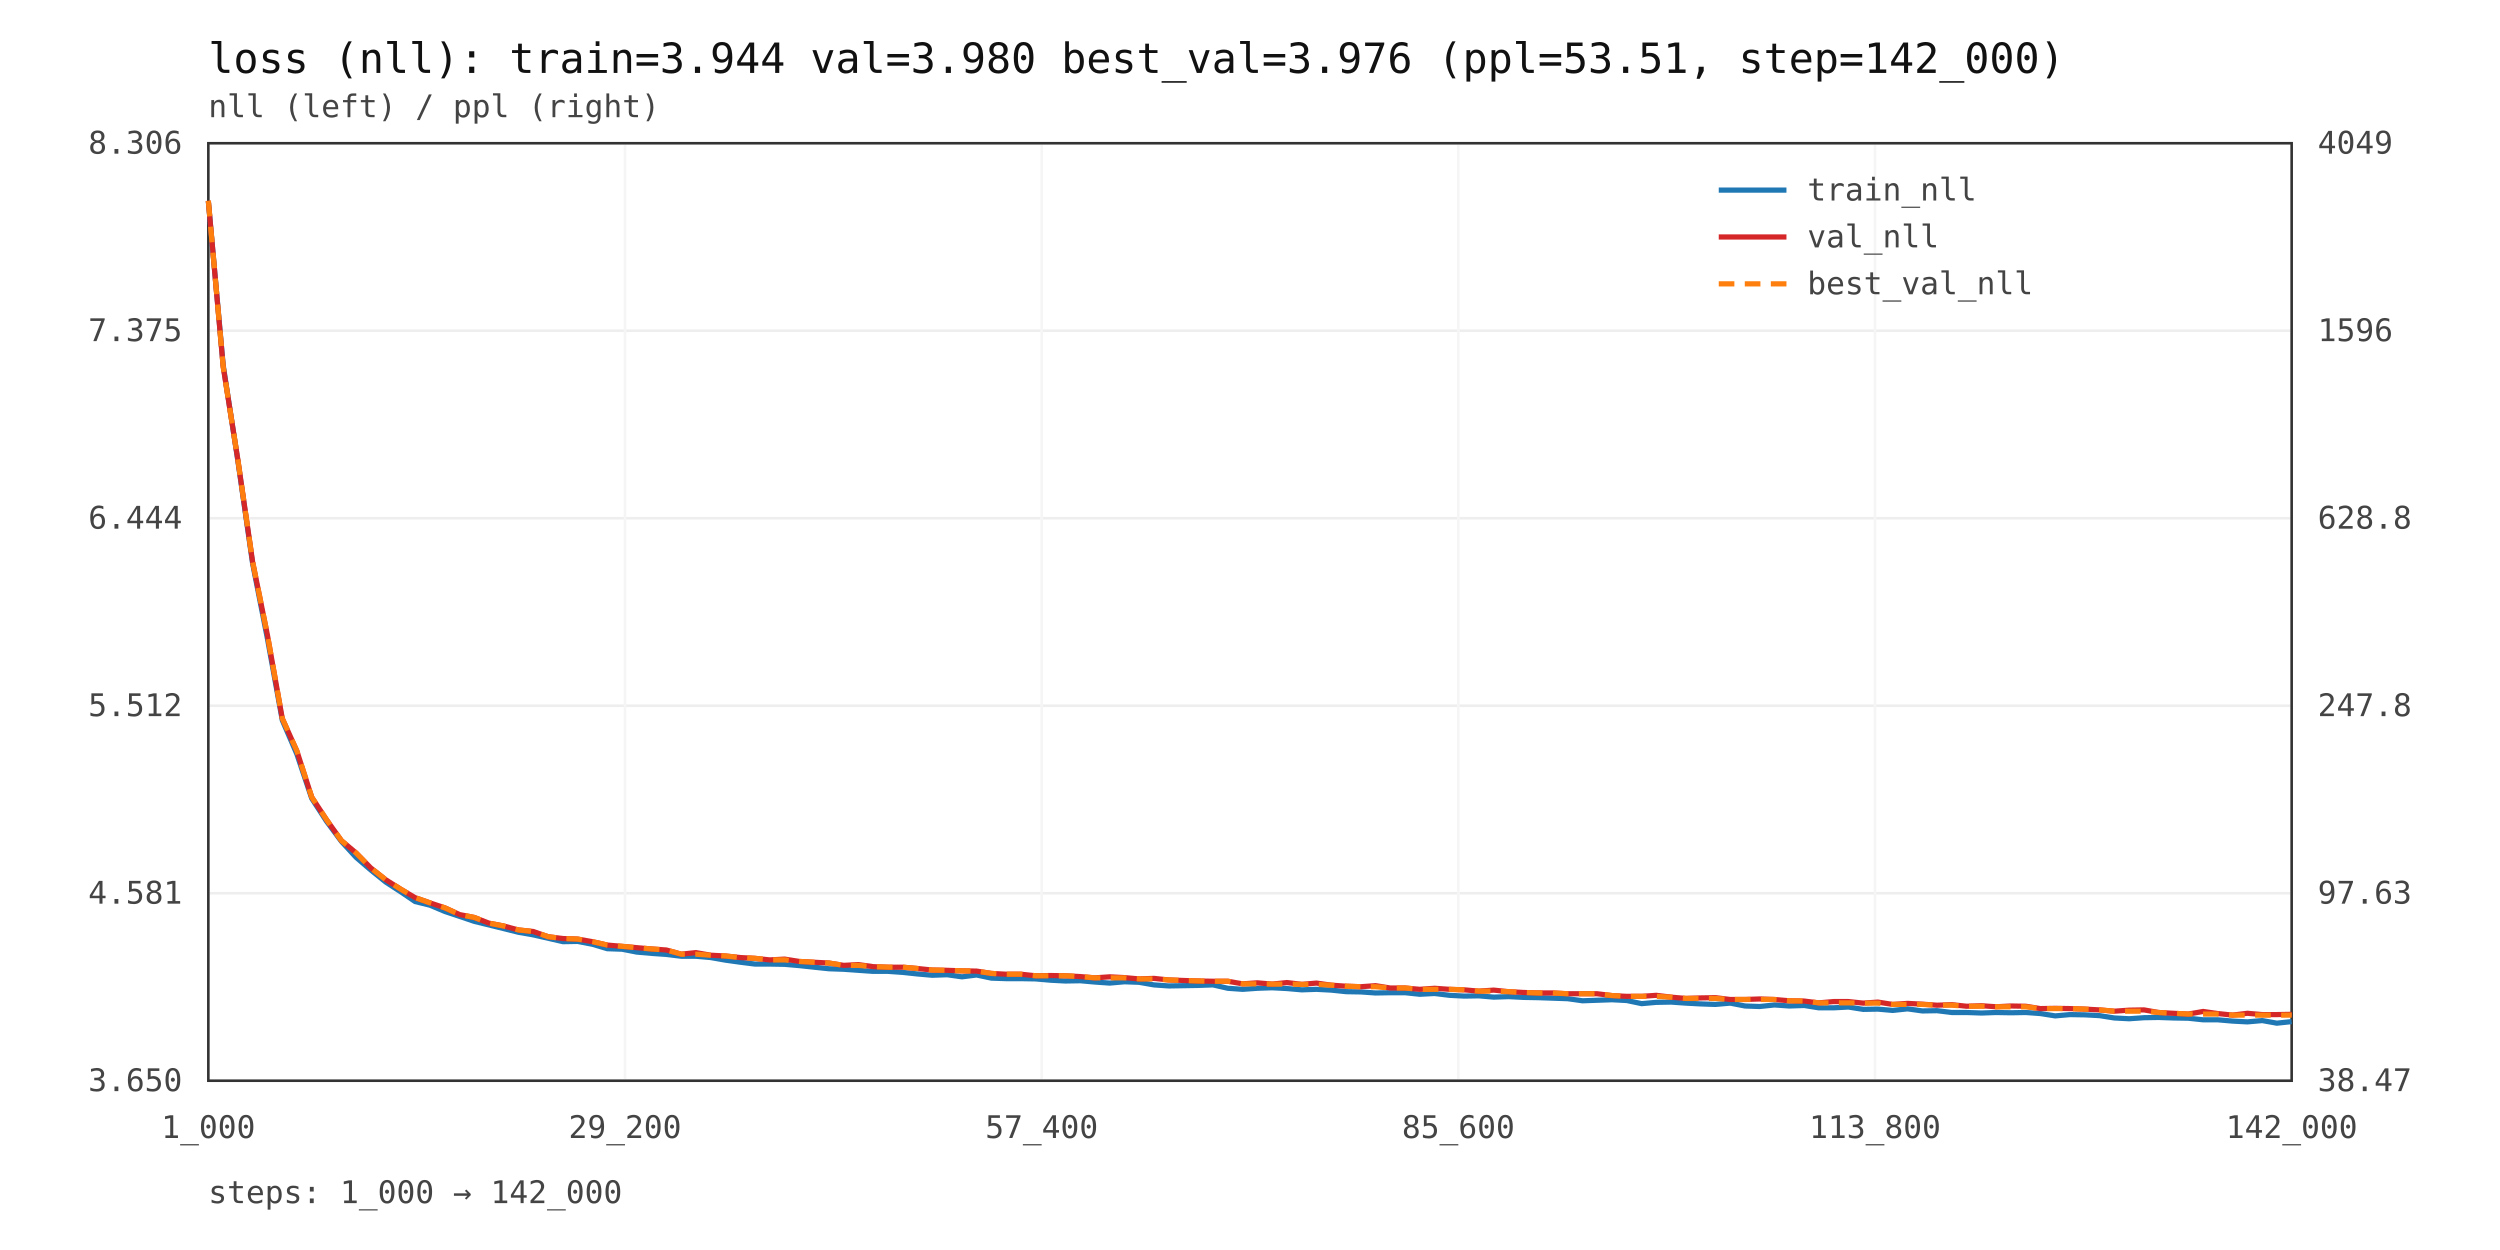
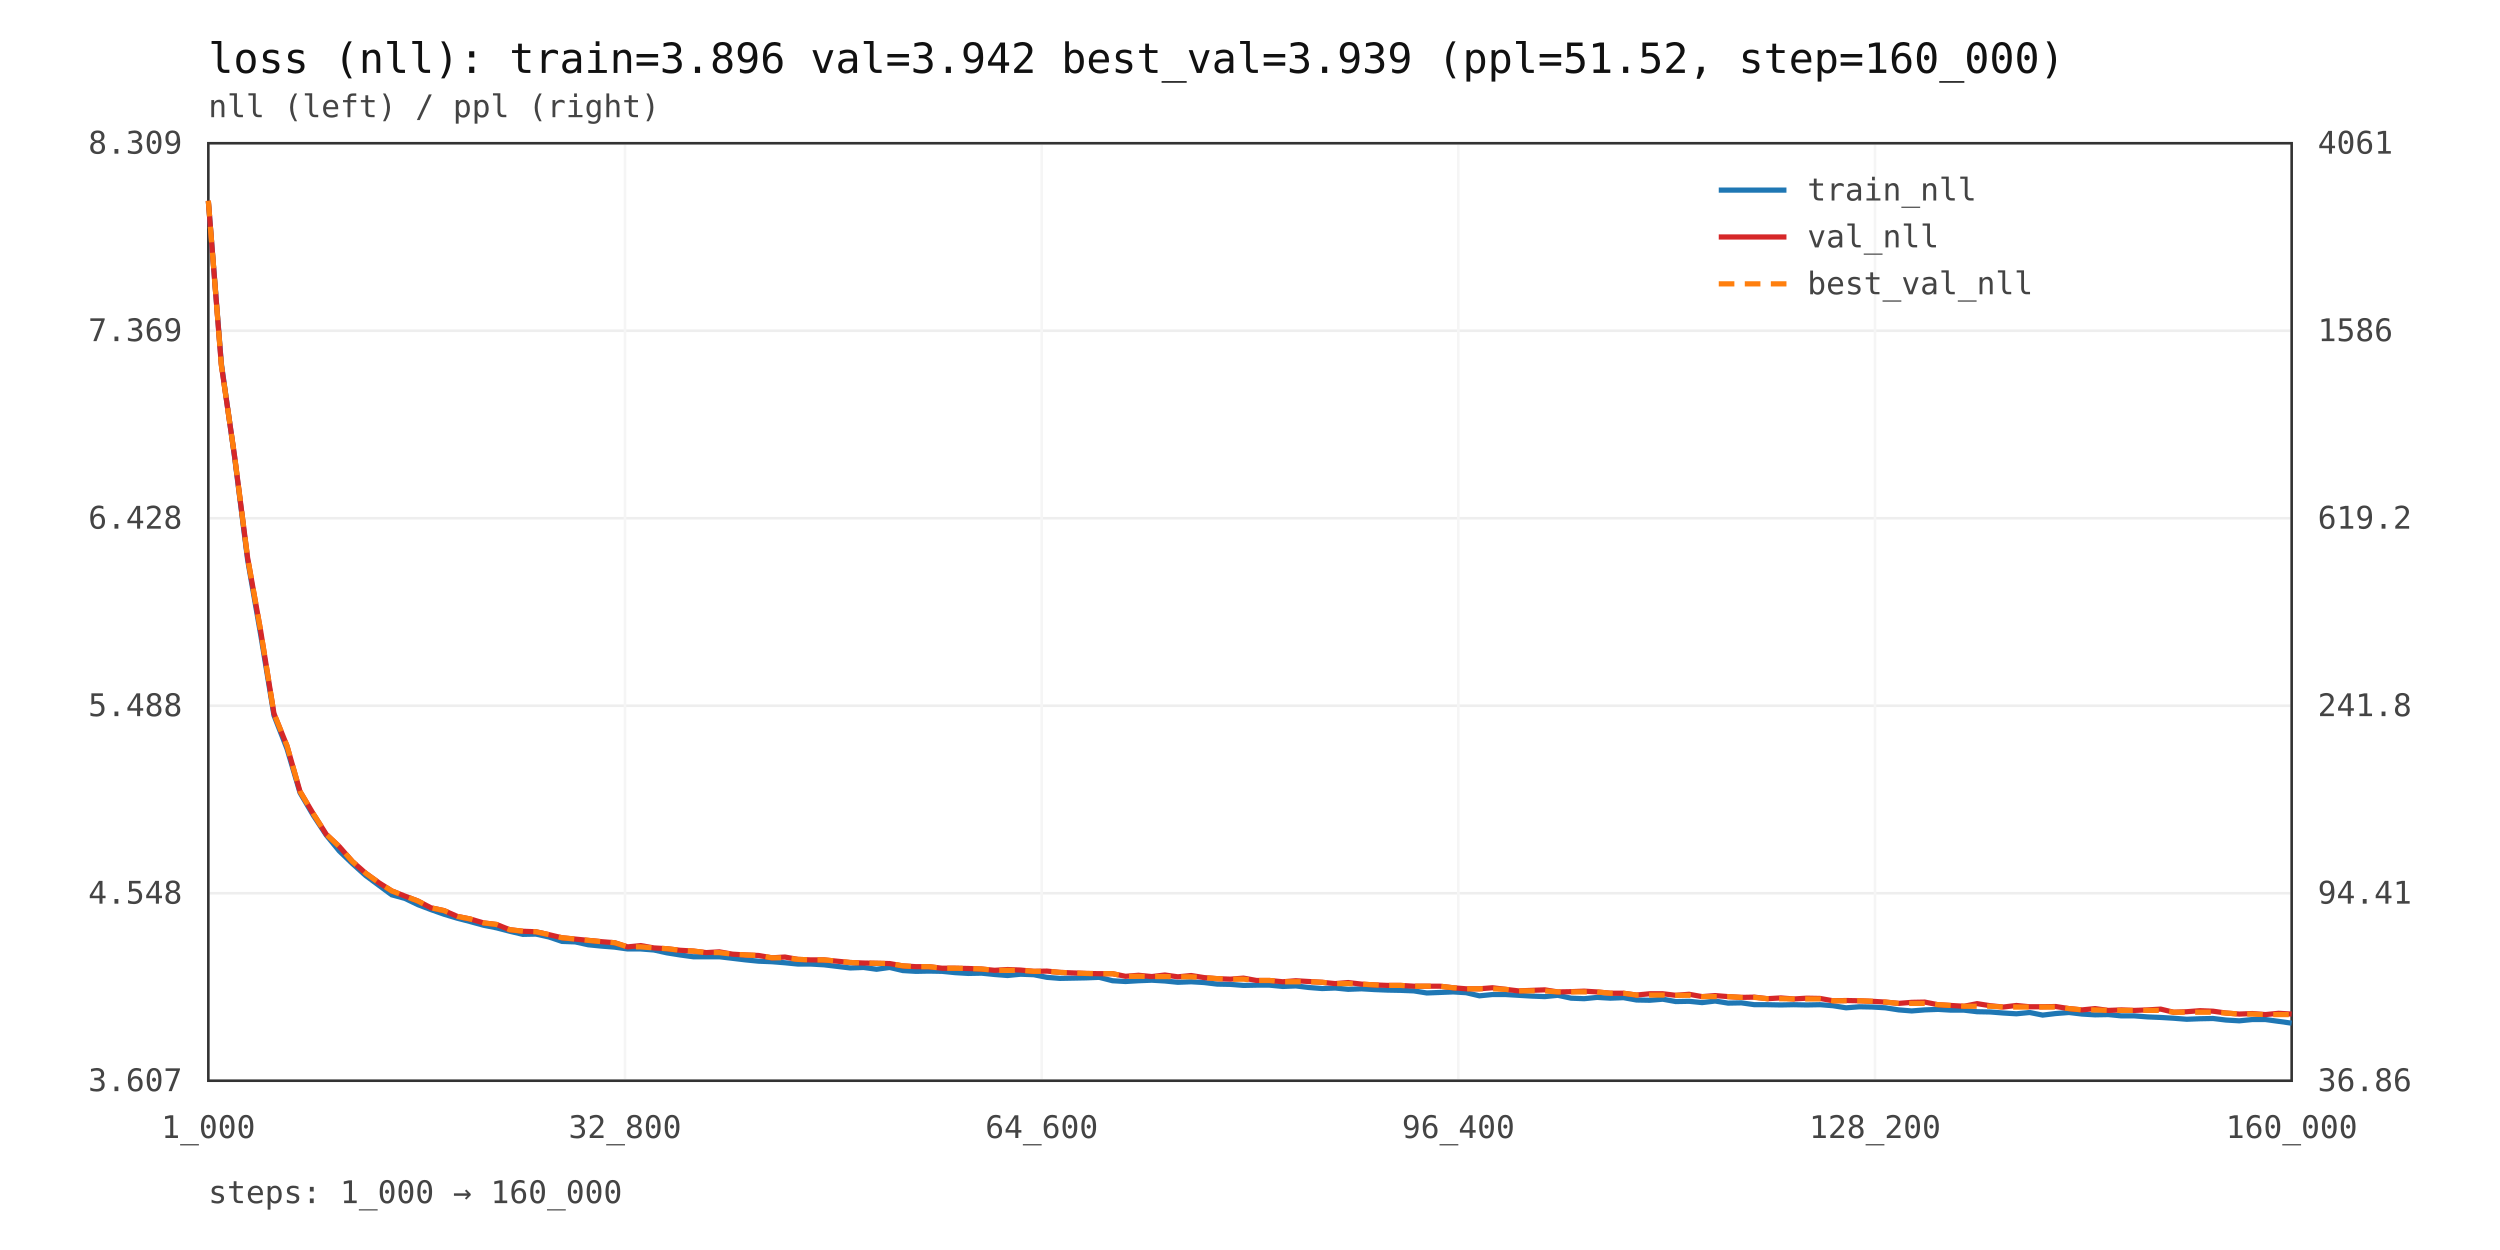
<svg xmlns="http://www.w3.org/2000/svg" width="960" height="480" viewBox="0 0 960 480">
  <style>
  .mono { font-family: ui-monospace, SFMono-Regular, Menlo, Monaco, Consolas, monospace; }
  .small { font-size: 12px; fill: #444; }
  .title { font-size: 16px; fill: #111; }
</style>
  <rect x="0" y="0" width="100%" height="100%" fill="white" />
-   <text class="mono title" x="80" y="28">loss (nll): train=3.944  val=3.980  best_val=3.976   (ppl=53.51, step=142_000)</text>
+   <text class="mono title" x="80" y="28">loss (nll): train=3.896  val=3.942  best_val=3.939   (ppl=51.52, step=160_000)</text>
  <line x1="80" y1="415.0" x2="880" y2="415.0" stroke="#eee" stroke-width="1" />
-   <text class="mono small" x="70" y="419.0" text-anchor="end">3.650</text>
-   <text class="mono small" x="890" y="419.0" text-anchor="start">38.47</text>
+   <text class="mono small" x="70" y="419.0" text-anchor="end">3.607</text>
+   <text class="mono small" x="890" y="419.0" text-anchor="start">36.86</text>
  <line x1="80" y1="343.0" x2="880" y2="343.0" stroke="#eee" stroke-width="1" />
-   <text class="mono small" x="70" y="347.0" text-anchor="end">4.581</text>
-   <text class="mono small" x="890" y="347.0" text-anchor="start">97.63</text>
+   <text class="mono small" x="70" y="347.0" text-anchor="end">4.548</text>
+   <text class="mono small" x="890" y="347.0" text-anchor="start">94.41</text>
  <line x1="80" y1="271.0" x2="880" y2="271.0" stroke="#eee" stroke-width="1" />
-   <text class="mono small" x="70" y="275.0" text-anchor="end">5.512</text>
-   <text class="mono small" x="890" y="275.0" text-anchor="start">247.8</text>
+   <text class="mono small" x="70" y="275.0" text-anchor="end">5.488</text>
+   <text class="mono small" x="890" y="275.0" text-anchor="start">241.8</text>
  <line x1="80" y1="199.0" x2="880" y2="199.0" stroke="#eee" stroke-width="1" />
-   <text class="mono small" x="70" y="203.0" text-anchor="end">6.444</text>
-   <text class="mono small" x="890" y="203.0" text-anchor="start">628.8</text>
+   <text class="mono small" x="70" y="203.0" text-anchor="end">6.428</text>
+   <text class="mono small" x="890" y="203.0" text-anchor="start">619.2</text>
  <line x1="80" y1="127.0" x2="880" y2="127.0" stroke="#eee" stroke-width="1" />
-   <text class="mono small" x="70" y="131.0" text-anchor="end">7.375</text>
-   <text class="mono small" x="890" y="131.0" text-anchor="start">1596</text>
+   <text class="mono small" x="70" y="131.0" text-anchor="end">7.369</text>
+   <text class="mono small" x="890" y="131.0" text-anchor="start">1586</text>
  <line x1="80" y1="55.0" x2="880" y2="55.0" stroke="#eee" stroke-width="1" />
-   <text class="mono small" x="70" y="59.0" text-anchor="end">8.306</text>
-   <text class="mono small" x="890" y="59.0" text-anchor="start">4049</text>
+   <text class="mono small" x="70" y="59.0" text-anchor="end">8.309</text>
+   <text class="mono small" x="890" y="59.0" text-anchor="start">4061</text>
  <line x1="80.0" y1="55" x2="80.0" y2="415" stroke="#f5f5f5" stroke-width="1" />
  <text class="mono small" x="80.0" y="437" text-anchor="middle">1_000</text>
  <line x1="240.0" y1="55" x2="240.0" y2="415" stroke="#f5f5f5" stroke-width="1" />
-   <text class="mono small" x="240.0" y="437" text-anchor="middle">29_200</text>
+   <text class="mono small" x="240.0" y="437" text-anchor="middle">32_800</text>
  <line x1="400.0" y1="55" x2="400.0" y2="415" stroke="#f5f5f5" stroke-width="1" />
-   <text class="mono small" x="400.0" y="437" text-anchor="middle">57_400</text>
+   <text class="mono small" x="400.0" y="437" text-anchor="middle">64_600</text>
  <line x1="560.0" y1="55" x2="560.0" y2="415" stroke="#f5f5f5" stroke-width="1" />
-   <text class="mono small" x="560.0" y="437" text-anchor="middle">85_600</text>
+   <text class="mono small" x="560.0" y="437" text-anchor="middle">96_400</text>
  <line x1="720.0" y1="55" x2="720.0" y2="415" stroke="#f5f5f5" stroke-width="1" />
-   <text class="mono small" x="720.0" y="437" text-anchor="middle">113_800</text>
+   <text class="mono small" x="720.0" y="437" text-anchor="middle">128_200</text>
  <line x1="880.0" y1="55" x2="880.0" y2="415" stroke="#f5f5f5" stroke-width="1" />
-   <text class="mono small" x="880.0" y="437" text-anchor="middle">142_000</text>
+   <text class="mono small" x="880.0" y="437" text-anchor="middle">160_000</text>
  <rect x="80" y="55" width="800" height="360" fill="none" stroke="#333" stroke-width="1" />
  <text class="mono small" x="80" y="45">nll (left) / ppl (right)</text>
-   <polyline fill="none" stroke="#1f77b4" stroke-width="2" points="80.0,77.3 85.7,140.2 91.3,176.7 97.0,216.4 102.7,245.3 108.4,276.6 114.0,289.6 119.7,306.6 125.4,315.4 131.1,323.1 136.7,329.2 142.4,334.1 148.1,338.7 153.8,342.4 159.4,346.2 165.1,347.6 170.8,350.0 176.5,351.9 182.1,353.8 187.8,355.2 193.5,356.6 199.1,358.0 204.8,359.0 210.5,360.3 216.2,361.6 221.8,361.5 227.5,362.6 233.2,364.3 238.9,364.5 244.5,365.6 250.2,366.1 255.9,366.5 261.6,367.2 267.2,367.2 272.9,367.7 278.6,368.7 284.3,369.5 289.9,370.2 295.6,370.2 301.3,370.3 307.0,370.8 312.6,371.4 318.3,372.0 324.0,372.2 329.6,372.6 335.3,373.0 341.0,373.0 346.7,373.4 352.3,374.0 358.0,374.5 363.7,374.3 369.4,375.1 375.0,374.4 380.7,375.6 386.4,375.8 392.1,375.8 397.7,375.9 403.4,376.4 409.1,376.7 414.8,376.6 420.4,377.1 426.1,377.5 431.8,377.0 437.4,377.2 443.1,378.2 448.8,378.6 454.5,378.5 460.1,378.4 465.8,378.2 471.5,379.5 477.2,379.9 482.8,379.5 488.5,379.3 494.2,379.6 499.9,380.1 505.5,379.9 511.2,380.2 516.9,380.8 522.6,380.9 528.2,381.3 533.9,381.2 539.6,381.2 545.2,381.8 550.9,381.5 556.6,382.2 562.3,382.5 567.9,382.4 573.6,382.9 579.3,382.7 585.0,383.0 590.6,383.1 596.3,383.3 602.0,383.5 607.7,384.3 613.3,384.1 619.0,383.9 624.7,384.2 630.4,385.4 636.0,384.9 641.7,384.8 647.4,385.2 653.0,385.5 658.7,385.7 664.4,385.2 670.1,386.3 675.7,386.5 681.4,385.9 687.1,386.3 692.8,386.1 698.4,387.0 704.1,387.0 709.8,386.7 715.5,387.6 721.1,387.5 726.8,388.0 732.5,387.4 738.2,388.2 743.8,388.1 749.5,388.8 755.2,388.8 760.9,389.0 766.5,388.8 772.2,388.9 777.9,388.8 783.5,389.2 789.2,390.1 794.9,389.6 800.6,389.7 806.2,390.0 811.9,390.9 817.6,391.2 823.3,390.8 828.9,390.7 834.6,390.9 840.3,391.0 846.0,391.6 851.6,391.6 857.3,392.1 863.0,392.4 868.7,391.9 874.3,392.9 880.0,392.3" />
-   <polyline fill="none" stroke="#d62728" stroke-width="2" points="80.0,77.1 85.7,140.8 91.3,176.3 97.0,215.7 102.7,243.9 108.4,275.9 114.0,288.4 119.7,306.1 125.4,314.8 131.1,322.8 136.7,327.5 142.4,333.3 148.1,337.8 153.8,341.4 159.4,344.7 165.1,346.7 170.8,348.6 176.5,351.2 182.1,352.3 187.8,354.5 193.5,355.6 199.1,357.1 204.8,357.7 210.5,359.7 216.2,360.4 221.8,360.6 227.5,361.6 233.2,362.9 238.9,363.4 244.5,363.9 250.2,364.4 255.9,364.8 261.6,366.4 267.2,365.8 272.9,366.8 278.6,367.1 284.3,367.7 289.9,368.0 295.6,368.6 301.3,368.3 307.0,369.2 312.6,369.5 318.3,369.8 324.0,370.7 329.6,370.4 335.3,371.2 341.0,371.4 346.7,371.4 352.3,371.9 358.0,372.5 363.7,372.6 369.4,372.8 375.0,372.9 380.7,373.8 386.4,374.1 392.1,374.1 397.7,374.7 403.4,374.6 409.1,374.7 414.8,375.0 420.4,375.5 426.1,375.1 431.8,375.4 437.4,375.9 443.1,375.7 448.8,376.3 454.5,376.5 460.1,376.7 465.8,376.8 471.5,376.8 477.2,377.8 482.8,377.4 488.5,377.9 494.2,377.3 499.9,378.0 505.5,377.5 511.2,378.3 516.9,378.7 522.6,378.9 528.2,378.5 533.9,379.4 539.6,379.4 545.2,379.9 550.9,379.5 556.6,379.9 562.3,380.1 567.9,380.6 573.6,380.2 579.3,380.8 585.0,381.1 590.6,381.3 596.3,381.3 602.0,381.6 607.7,381.6 613.3,381.6 619.0,382.3 624.7,382.6 630.4,382.6 636.0,382.2 641.7,382.9 647.4,383.4 653.0,383.2 658.7,383.1 664.4,383.8 670.1,383.8 675.7,383.6 681.4,383.8 687.1,384.3 692.8,384.4 698.4,385.1 704.1,384.6 709.8,384.6 715.5,385.2 721.1,384.8 726.8,385.7 732.5,385.3 738.2,385.6 743.8,386.0 749.5,385.8 755.2,386.4 760.9,386.2 766.5,386.6 772.2,386.3 777.9,386.4 783.5,387.3 789.2,387.2 794.9,387.3 800.6,387.5 806.2,387.8 811.9,388.3 817.6,387.9 823.3,387.8 828.9,388.8 834.6,389.1 840.3,389.4 846.0,388.4 851.6,389.2 857.3,389.8 863.0,389.1 868.7,389.6 874.3,389.6 880.0,389.5" />
-   <polyline fill="none" stroke="#ff7f0e" stroke-width="2" stroke-dasharray="6,4" points="80.0,77.1 85.7,140.8 91.3,176.3 97.0,215.7 102.7,243.9 108.4,275.9 114.0,288.4 119.7,306.1 125.4,314.8 131.1,322.8 136.7,327.5 142.4,333.3 148.1,337.8 153.8,341.4 159.4,344.7 165.1,346.7 170.8,348.6 176.5,351.2 182.1,352.3 187.8,354.5 193.5,355.6 199.1,357.1 204.8,357.7 210.5,359.7 216.2,360.4 221.8,360.6 227.5,361.6 233.2,362.9 238.9,363.4 244.5,363.9 250.2,364.4 255.9,364.8 261.6,366.4 267.2,366.4 272.9,366.8 278.6,367.1 284.3,367.7 289.9,368.0 295.6,368.6 301.3,368.6 307.0,369.2 312.6,369.5 318.3,369.8 324.0,370.7 329.6,370.7 335.3,371.2 341.0,371.4 346.7,371.4 352.3,371.9 358.0,372.5 363.7,372.6 369.4,372.8 375.0,372.9 380.7,373.8 386.4,374.1 392.1,374.1 397.7,374.7 403.4,374.7 409.1,374.7 414.8,375.0 420.4,375.5 426.1,375.5 431.8,375.5 437.4,375.9 443.1,375.9 448.8,376.3 454.5,376.5 460.1,376.7 465.8,376.8 471.5,376.8 477.2,377.8 482.8,377.8 488.5,377.9 494.2,377.9 499.9,378.0 505.5,378.0 511.2,378.3 516.9,378.7 522.6,378.9 528.2,378.9 533.9,379.4 539.6,379.4 545.2,379.9 550.9,379.9 556.6,379.9 562.3,380.1 567.9,380.6 573.6,380.6 579.3,380.8 585.0,381.1 590.6,381.3 596.3,381.3 602.0,381.6 607.7,381.6 613.3,381.6 619.0,382.3 624.7,382.6 630.4,382.6 636.0,382.6 641.7,382.9 647.4,383.4 653.0,383.4 658.7,383.4 664.4,383.8 670.1,383.8 675.7,383.8 681.4,383.8 687.1,384.3 692.8,384.4 698.4,385.1 704.1,385.1 709.8,385.1 715.5,385.2 721.1,385.2 726.8,385.7 732.5,385.7 738.2,385.7 743.8,386.0 749.5,386.0 755.2,386.4 760.9,386.4 766.5,386.6 772.2,386.6 777.9,386.6 783.5,387.3 789.2,387.3 794.9,387.3 800.6,387.5 806.2,387.8 811.9,388.3 817.6,388.3 823.3,388.3 828.9,388.8 834.6,389.1 840.3,389.4 846.0,389.4 851.6,389.4 857.3,389.8 863.0,389.8 868.7,389.8 874.3,389.8 880.0,389.8" />
+   <polyline fill="none" stroke="#1f77b4" stroke-width="2" points="80.0,77.3 85.0,139.6 90.1,175.7 95.1,215.1 100.1,243.7 105.2,274.7 110.2,287.5 115.2,304.4 120.3,313.1 125.3,320.7 130.3,326.8 135.3,331.6 140.4,336.2 145.4,339.9 150.4,343.6 155.5,345.0 160.5,347.4 165.5,349.3 170.6,351.1 175.6,352.6 180.6,353.9 185.7,355.3 190.7,356.3 195.7,357.6 200.8,358.8 205.8,358.7 210.8,359.8 215.8,361.5 220.9,361.7 225.9,362.8 230.9,363.3 236.0,363.7 241.0,364.4 246.0,364.4 251.1,364.8 256.1,365.9 261.1,366.7 266.2,367.4 271.2,367.4 276.2,367.4 281.3,368.0 286.3,368.6 291.3,369.1 296.4,369.3 301.4,369.7 306.4,370.2 311.4,370.2 316.5,370.5 321.5,371.1 326.5,371.7 331.6,371.5 336.6,372.2 341.6,371.5 346.7,372.7 351.7,373.0 356.7,372.9 361.8,373.0 366.8,373.5 371.8,373.8 376.9,373.7 381.9,374.2 386.9,374.6 391.9,374.1 397.0,374.3 402.0,375.3 407.0,375.7 412.1,375.6 417.1,375.5 422.1,375.3 427.2,376.6 432.2,376.9 437.2,376.6 442.3,376.4 447.3,376.7 452.3,377.2 457.4,377.0 462.4,377.3 467.4,377.9 472.5,378.0 477.5,378.4 482.5,378.3 487.5,378.3 492.6,378.8 497.6,378.6 502.6,379.2 507.7,379.6 512.7,379.4 517.7,379.9 522.8,379.7 527.8,380.0 532.8,380.2 537.9,380.3 542.9,380.5 547.9,381.3 553.0,381.1 558.0,380.9 563.0,381.2 568.1,382.4 573.1,381.9 578.1,381.9 583.1,382.2 588.2,382.5 593.2,382.7 598.2,382.2 603.3,383.3 608.3,383.5 613.3,383.0 618.4,383.3 623.4,383.1 628.4,384.0 633.5,384.1 638.5,383.7 643.5,384.6 648.6,384.5 653.6,385.0 658.6,384.4 663.6,385.2 668.7,385.1 673.7,385.8 678.7,385.8 683.8,385.9 688.8,385.8 693.8,385.9 698.9,385.8 703.9,386.2 708.9,387.0 714.0,386.6 719.0,386.7 724.0,387.0 729.1,387.8 734.1,388.2 739.1,387.8 744.2,387.6 749.2,387.9 754.2,387.9 759.2,388.5 764.3,388.6 769.3,389.0 774.3,389.3 779.4,388.8 784.4,389.8 789.4,389.2 794.5,388.8 799.5,389.4 804.5,389.7 809.6,389.6 814.6,390.1 819.6,390.1 824.7,390.5 829.7,390.7 834.7,391.0 839.7,391.4 844.8,391.2 849.8,391.1 854.8,391.7 859.9,392.0 864.9,391.5 869.9,391.5 875.0,392.2 880.0,392.9" />
+   <polyline fill="none" stroke="#d62728" stroke-width="2" points="80.0,77.1 85.0,140.2 90.1,175.3 95.1,214.3 100.1,242.3 105.2,274.0 110.2,286.4 115.2,303.9 120.3,312.5 125.3,320.4 130.3,325.1 135.3,330.8 140.4,335.3 145.4,338.9 150.4,342.1 155.5,344.1 160.5,346.0 165.5,348.6 170.6,349.7 175.6,351.9 180.6,352.9 185.7,354.4 190.7,355.0 195.7,357.0 200.8,357.6 205.8,357.8 210.8,358.9 215.8,360.1 220.9,360.6 225.9,361.1 230.9,361.6 236.0,362.0 241.0,363.6 246.0,363.1 251.1,364.0 256.1,364.3 261.1,364.9 266.2,365.2 271.2,365.8 276.2,365.5 281.3,366.4 286.3,366.7 291.3,366.9 296.4,367.8 301.4,367.5 306.4,368.4 311.4,368.6 316.5,368.6 321.5,369.1 326.5,369.6 331.6,369.8 336.6,369.9 341.6,370.0 346.7,370.9 351.7,371.2 356.7,371.2 361.8,371.8 366.8,371.8 371.8,371.9 376.9,372.1 381.9,372.6 386.9,372.3 391.9,372.5 397.0,373.0 402.0,372.9 407.0,373.4 412.1,373.6 417.1,373.8 422.1,373.9 427.2,373.9 432.2,374.9 437.2,374.5 442.3,375.0 447.3,374.4 452.3,375.1 457.4,374.6 462.4,375.4 467.4,375.8 472.5,376.0 477.5,375.6 482.5,376.5 487.5,376.5 492.6,377.0 497.6,376.6 502.6,376.9 507.7,377.2 512.7,377.7 517.7,377.3 522.8,377.9 527.8,378.2 532.8,378.4 537.9,378.4 542.9,378.7 547.9,378.7 553.0,378.7 558.0,379.3 563.0,379.7 568.1,379.7 573.1,379.3 578.1,379.9 583.1,380.5 588.2,380.3 593.2,380.1 598.2,380.9 603.3,380.8 608.3,380.6 613.3,380.9 618.4,381.4 623.4,381.4 628.4,382.1 633.5,381.6 638.5,381.6 643.5,382.2 648.6,381.8 653.6,382.7 658.6,382.3 663.6,382.7 668.7,383.0 673.7,382.9 678.7,383.5 683.8,383.2 688.8,383.6 693.8,383.3 698.9,383.4 703.9,384.3 708.9,384.2 714.0,384.3 719.0,384.5 724.0,384.8 729.1,385.3 734.1,384.9 739.1,384.8 744.2,385.8 749.2,386.1 754.2,386.4 759.2,385.4 764.3,386.2 769.3,386.7 774.3,386.1 779.4,386.6 784.4,386.6 789.4,386.5 794.5,387.3 799.5,387.8 804.5,387.3 809.6,388.0 814.6,387.8 819.6,388.0 824.7,387.8 829.7,387.5 834.7,388.7 839.7,388.5 844.8,388.1 849.8,388.3 854.8,389.0 859.9,389.4 864.9,389.2 869.9,389.6 875.0,389.1 880.0,389.4" />
+   <polyline fill="none" stroke="#ff7f0e" stroke-width="2" stroke-dasharray="6,4" points="80.0,77.1 85.0,140.2 90.1,175.3 95.1,214.3 100.1,242.3 105.2,274.0 110.2,286.4 115.2,303.9 120.3,312.5 125.3,320.4 130.3,325.1 135.3,330.8 140.4,335.3 145.4,338.9 150.4,342.1 155.5,344.1 160.5,346.0 165.5,348.6 170.6,349.7 175.6,351.9 180.6,352.9 185.7,354.4 190.7,355.0 195.7,357.0 200.8,357.6 205.8,357.8 210.8,358.9 215.8,360.1 220.9,360.6 225.9,361.1 230.9,361.6 236.0,362.0 241.0,363.6 246.0,363.6 251.1,364.0 256.1,364.3 261.1,364.9 266.2,365.2 271.2,365.8 276.2,365.8 281.3,366.4 286.3,366.7 291.3,366.9 296.4,367.8 301.4,367.8 306.4,368.4 311.4,368.6 316.5,368.6 321.5,369.1 326.5,369.6 331.6,369.8 336.6,369.9 341.6,370.0 346.7,370.9 351.7,371.2 356.7,371.2 361.8,371.8 366.8,371.8 371.8,371.9 376.9,372.1 381.9,372.6 386.9,372.6 391.9,372.6 397.0,373.0 402.0,373.0 407.0,373.4 412.1,373.6 417.1,373.8 422.1,373.9 427.2,373.9 432.2,374.9 437.2,374.9 442.3,375.0 447.3,375.0 452.3,375.1 457.4,375.1 462.4,375.4 467.4,375.8 472.5,376.0 477.5,376.0 482.5,376.5 487.5,376.5 492.6,377.0 497.6,377.0 502.6,377.0 507.7,377.2 512.7,377.7 517.7,377.7 522.8,377.9 527.8,378.2 532.8,378.4 537.9,378.4 542.9,378.7 547.9,378.7 553.0,378.7 558.0,379.3 563.0,379.7 568.1,379.7 573.1,379.7 578.1,379.9 583.1,380.5 588.2,380.5 593.2,380.5 598.2,380.9 603.3,380.9 608.3,380.9 613.3,380.9 618.4,381.4 623.4,381.4 628.4,382.1 633.5,382.1 638.5,382.1 643.5,382.2 648.6,382.2 653.6,382.7 658.6,382.7 663.6,382.7 668.7,383.0 673.7,383.0 678.7,383.5 683.8,383.5 688.8,383.6 693.8,383.6 698.9,383.6 703.9,384.3 708.9,384.3 714.0,384.3 719.0,384.5 724.0,384.8 729.1,385.3 734.1,385.3 739.1,385.3 744.2,385.8 749.2,386.1 754.2,386.4 759.2,386.4 764.3,386.4 769.3,386.7 774.3,386.7 779.4,386.7 784.4,386.7 789.4,386.7 794.5,387.3 799.5,387.8 804.5,387.8 809.6,388.0 814.6,388.0 819.6,388.0 824.7,388.0 829.7,388.0 834.7,388.7 839.7,388.7 844.8,388.7 849.8,388.7 854.8,389.0 859.9,389.4 864.9,389.4 869.9,389.6 875.0,389.6 880.0,389.6" />
  <line x1="660" y1="73" x2="686" y2="73" stroke="#1f77b4" stroke-width="2" />
  <text class="mono small" x="694" y="77">train_nll</text>
  <line x1="660" y1="91" x2="686" y2="91" stroke="#d62728" stroke-width="2" />
  <text class="mono small" x="694" y="95">val_nll</text>
  <line x1="660" y1="109" x2="686" y2="109" stroke="#ff7f0e" stroke-width="2" stroke-dasharray="6,4" />
  <text class="mono small" x="694" y="113">best_val_nll</text>
-   <text class="mono small" x="80" y="462">steps: 1_000 → 142_000</text>
+   <text class="mono small" x="80" y="462">steps: 1_000 → 160_000</text>
</svg>
